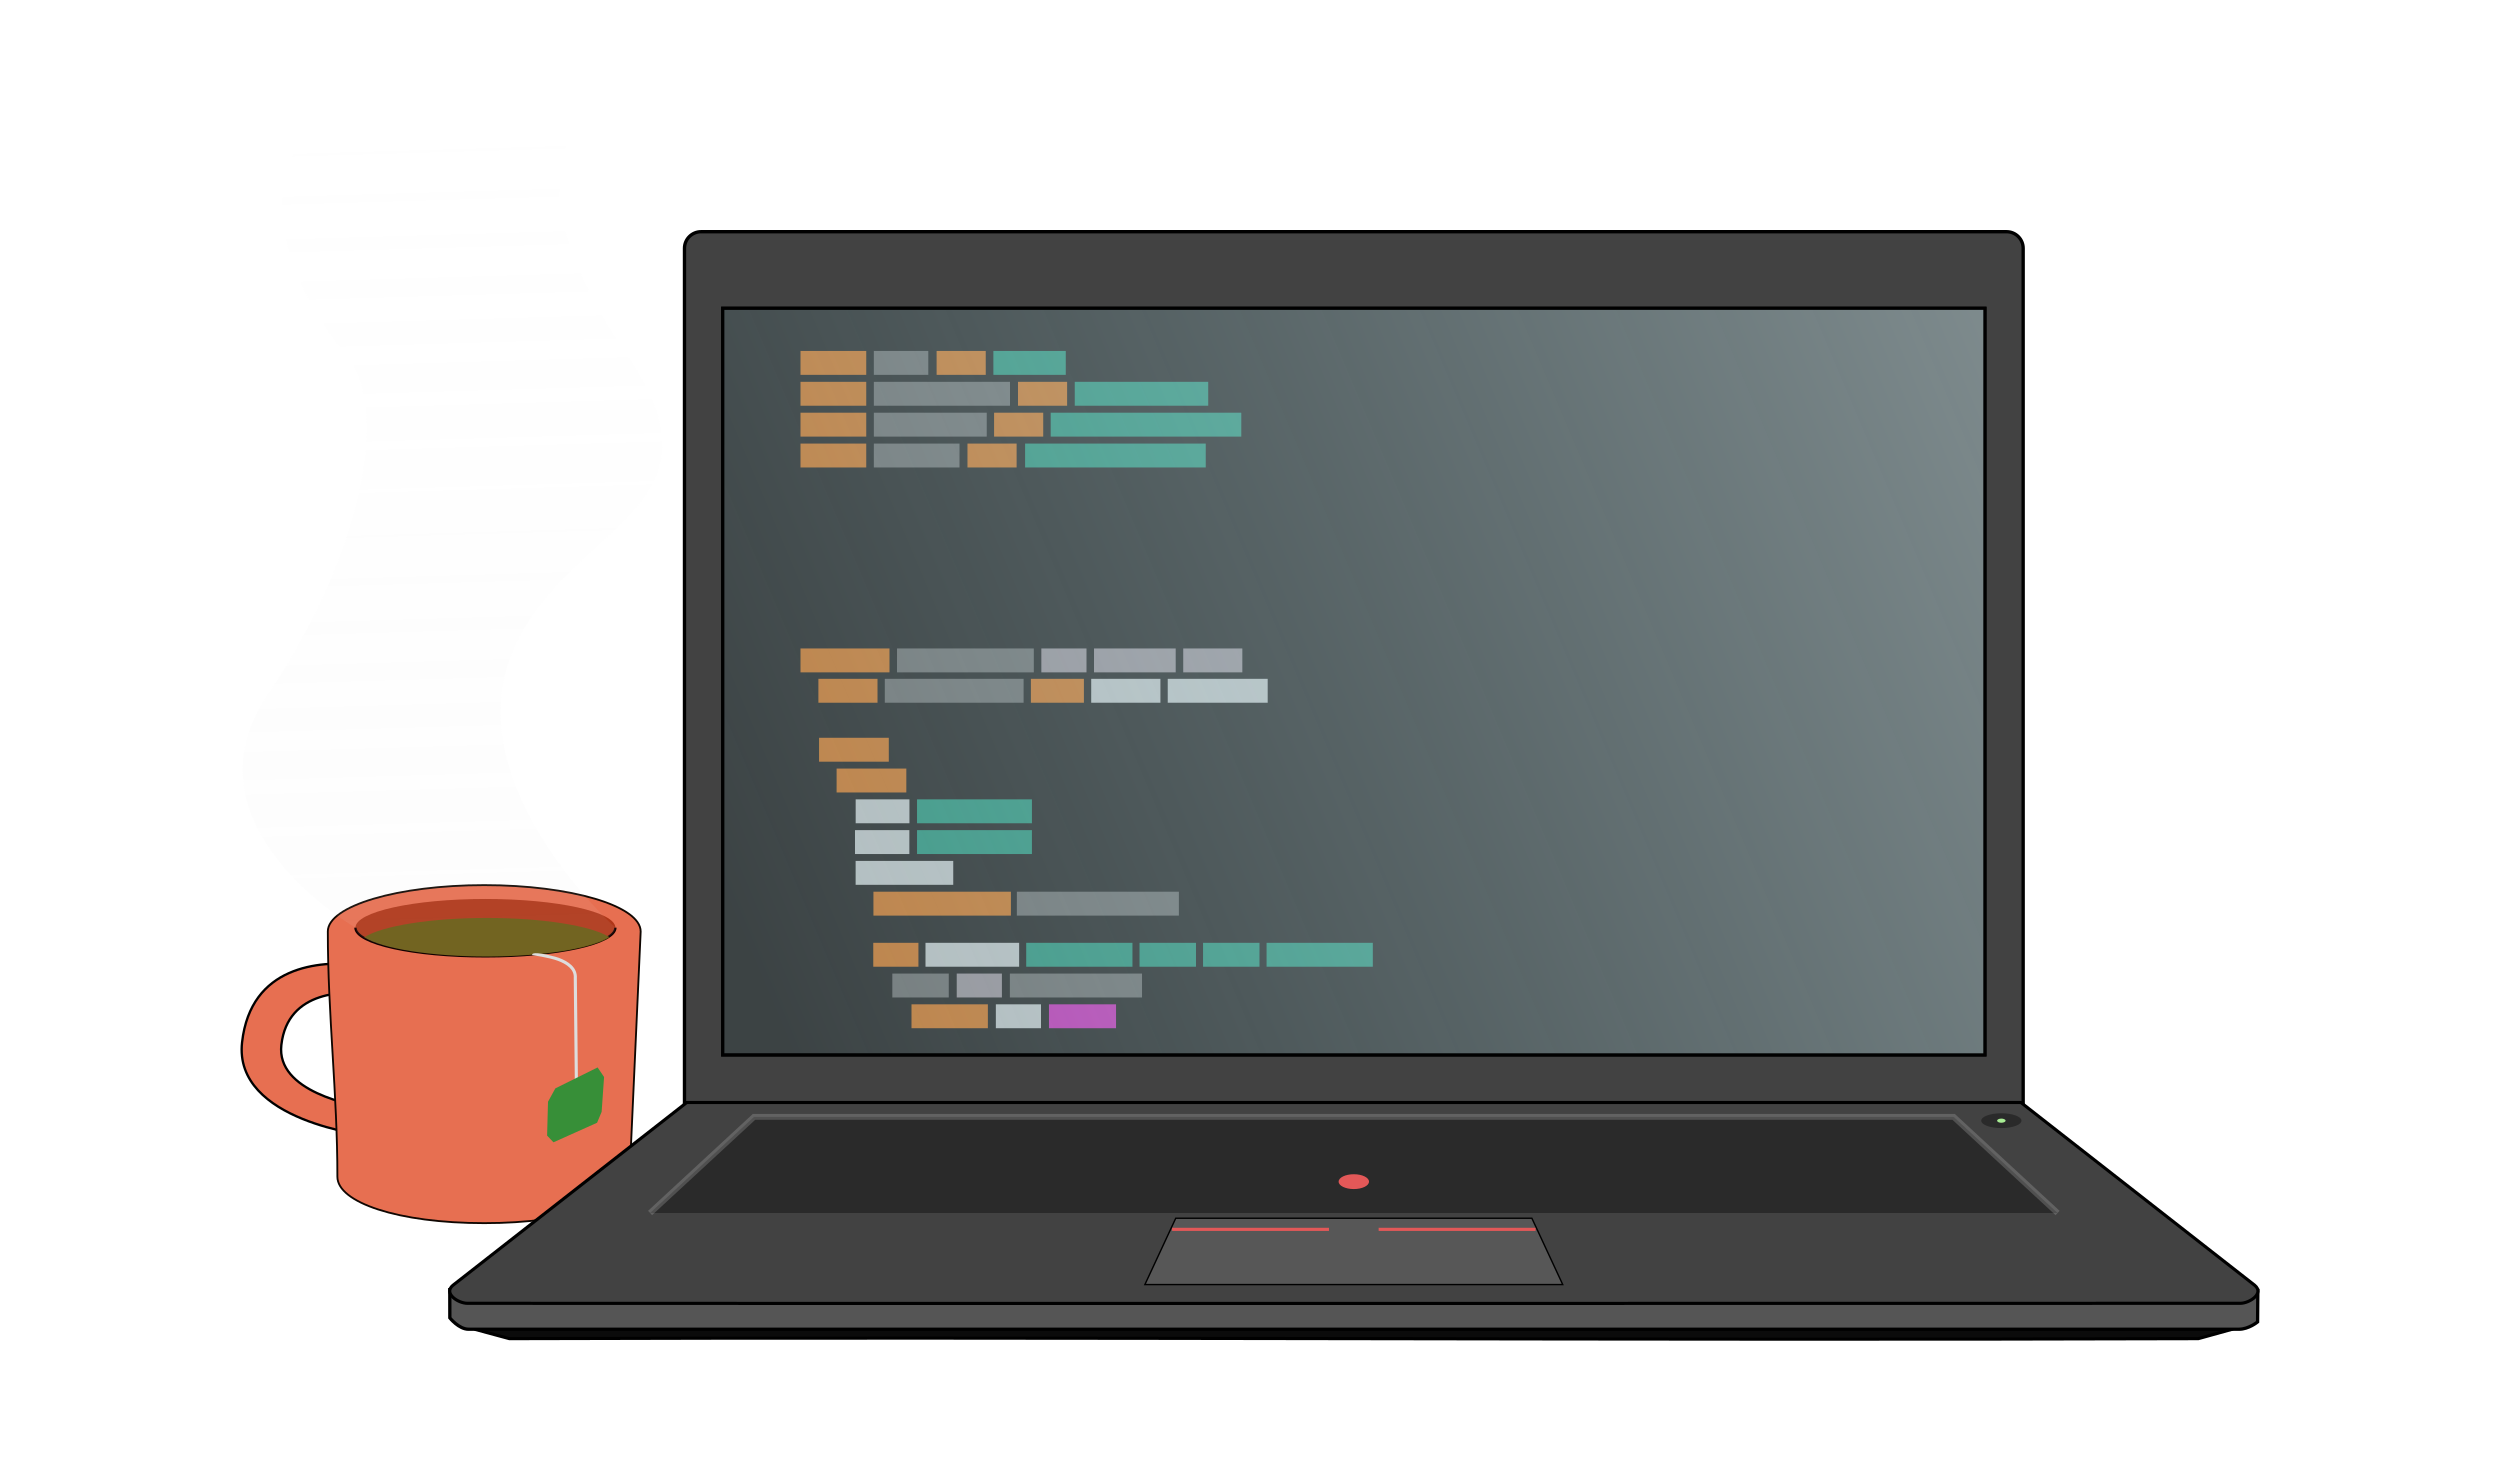
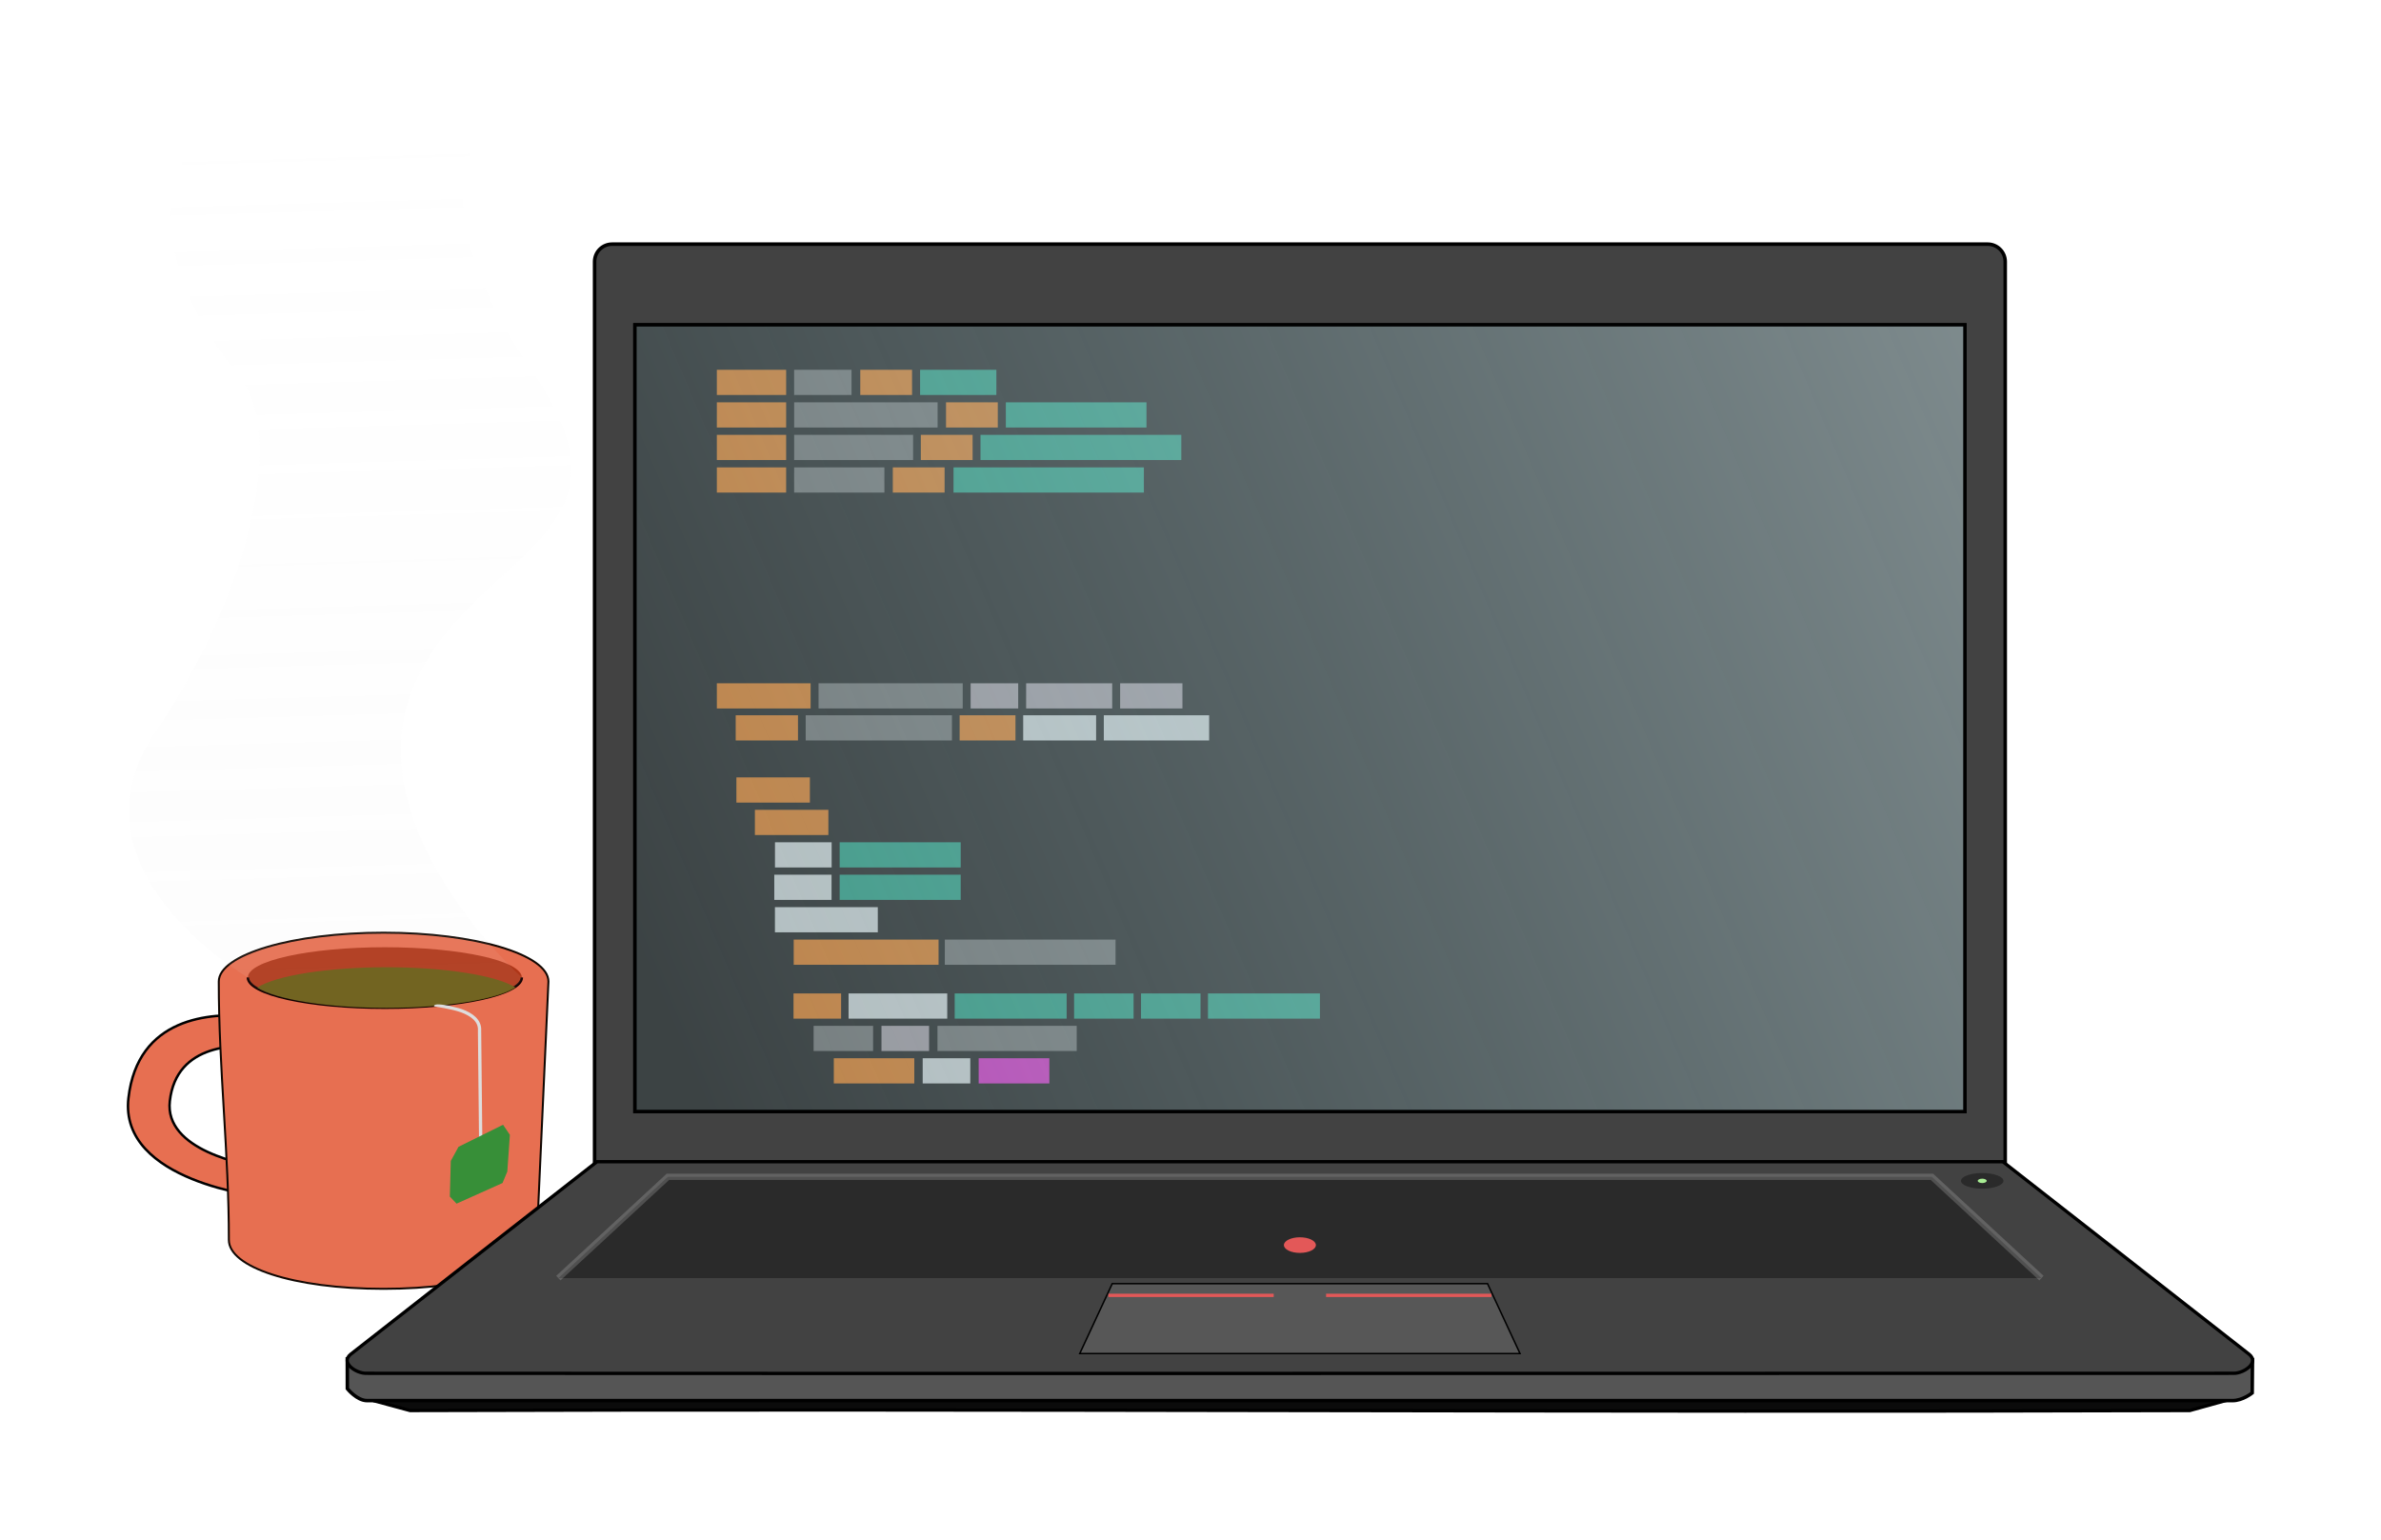
- <svg xmlns="http://www.w3.org/2000/svg" xmlns:xlink="http://www.w3.org/1999/xlink" width="8.32in" height="4.862in" viewBox="0 0 211.324 123.504" version="1.1" id="svg9706">
+ <svg xmlns="http://www.w3.org/2000/svg" xmlns:xlink="http://www.w3.org/1999/xlink" width="7.52in" height="4.862in" viewBox="0 0 191.004 123.504" version="1.1" id="svg9706">
  <defs id="defs9700">
    <linearGradient id="linearGradient11663">
      <stop style="stop-color:#ade2ec;stop-opacity:0.133" offset="0" id="stop11659" />
      <stop id="stop11667" offset="0.925" style="stop-color:#f5f5f5;stop-opacity:0.841" />
      <stop style="stop-color:#ffffff;stop-opacity:0;" offset="1" id="stop11661" />
    </linearGradient>
    <linearGradient xlink:href="#linearGradient11663" id="linearGradient11665-2" x1="45.353" y1="76.584" x2="274.087" y2="-20.431" gradientUnits="userSpaceOnUse" gradientTransform="translate(3.7507182e-6)" />
    <linearGradient gradientTransform="translate(-24.81608,-133.5582)" xlink:href="#linearGradient5832" id="linearGradient5834" x1="43.682" y1="301.628" x2="38.797" y2="135.473" gradientUnits="userSpaceOnUse" />
    <linearGradient id="linearGradient5832">
      <stop style="stop-color:#e3e3e3;stop-opacity:0.181" offset="0" id="stop5828" />
      <stop style="stop-color:#e3e3e3;stop-opacity:0;" offset="1" id="stop5830" />
    </linearGradient>
  </defs>
-   <g id="layer30" transform="translate(20.22641,9.018392)">
+   <g id="layer30" transform="translate(10.06641,9.018392)">
    <path style="fill:#e76f51;fill-opacity:1;stroke:#000000;stroke-width:0.198px;stroke-linecap:butt;stroke-linejoin:miter;stroke-opacity:1" d="m 10.136,72.519 c -3.375,-0.331 -9.168,0.076 -9.907,6.565 -0.765,6.719 10.724,7.91 10.724,7.91 l 0.269,-2.288 C 9.492,84.453 3.101,83.25 3.549,79.32 c 0.533,-4.678 5.436,-4.624 7.854,-4.304 0.373,0.05 0.677,0.104 0.907,0.149 l 0.245,-2.235 c 0,0 -0.704,-0.192 -1.778,-0.336 -0.201,-0.027 -0.416,-0.052 -0.641,-0.075 z" id="path5674-3" />
    <path style="opacity:1;fill:#e76f51;fill-opacity:1;stroke:#100701;stroke-width:0.158;stroke-miterlimit:4;stroke-dasharray:none;stroke-opacity:0.995" d="m 20.7,65.808 c -7.304,1e-5 -13.224,1.756 -13.224,3.923 2.522e-4,0.003 5.028e-4,0.006 7.938e-4,0.009 -0.006,6.907 0.818,13.814 0.808,20.72 8.8e-5,2.167 5.112,3.923 12.415,3.923 7.304,1.8e-5 12.187,-1.759 12.285,-3.923 l 0.94,-20.729 c -9e-5,-2.167 -5.921,-3.923 -13.224,-3.923 z" id="path5580-9" />
    <path style="opacity:1;fill:#af3618;fill-opacity:1;stroke:none;stroke-width:0.083;stroke-miterlimit:4;stroke-dasharray:none;stroke-opacity:1" d="m 31.787,69.404 a 10.987,2.426 0 0 1 -10.987,2.426 10.987,2.426 0 0 1 -10.987,-2.426 10.987,2.426 0 0 1 10.987,-2.426 10.987,2.426 0 0 1 10.987,2.426 z" id="path5578-0" />
    <path style="opacity:1;fill:none;fill-opacity:1;stroke:#120000;stroke-width:0.2;stroke-miterlimit:4;stroke-dasharray:none;stroke-opacity:1" d="m 31.787,69.404 c -5e-6,1.34 -4.919,2.426 -10.987,2.426 -6.068,0 -10.987,-1.086 -10.987,-2.426" id="path5578-1-8" />
    <path style="opacity:1;fill:#695a11;fill-opacity:1;stroke:none;stroke-width:0.083;stroke-miterlimit:4;stroke-dasharray:none;stroke-opacity:1" d="M 20.927,68.581 A 10.987,2.426 0 0 0 10.558,70.213 10.987,2.426 0 0 0 20.927,71.846 10.987,2.426 0 0 0 31.296,70.214 10.987,2.426 0 0 0 20.927,68.581 Z" id="path5578-19-8" />
    <path style="color:#000000;font-style:normal;font-variant:normal;font-weight:normal;font-stretch:normal;font-size:medium;line-height:normal;font-family:sans-serif;font-variant-ligatures:normal;font-variant-position:normal;font-variant-caps:normal;font-variant-numeric:normal;font-variant-alternates:normal;font-feature-settings:normal;text-indent:0;text-align:start;text-decoration:none;text-decoration-line:none;text-decoration-style:solid;text-decoration-color:#000000;letter-spacing:normal;word-spacing:normal;text-transform:none;writing-mode:lr-tb;direction:ltr;text-orientation:mixed;dominant-baseline:auto;baseline-shift:baseline;text-anchor:start;white-space:normal;shape-padding:0;clip-rule:nonzero;display:inline;overflow:visible;visibility:visible;opacity:1;isolation:auto;mix-blend-mode:normal;color-interpolation:sRGB;color-interpolation-filters:linearRGB;solid-color:#000000;solid-opacity:1;vector-effect:none;fill:#dddddd;fill-opacity:1;fill-rule:nonzero;stroke:none;stroke-width:0.265px;stroke-linecap:butt;stroke-linejoin:miter;stroke-miterlimit:4;stroke-dasharray:none;stroke-dashoffset:0;stroke-opacity:1;color-rendering:auto;image-rendering:auto;shape-rendering:auto;text-rendering:auto;enable-background:accumulate" d="m 24.748,71.724 c 0,0 1.415,0.203 2.161,0.476 0.373,0.137 0.737,0.325 0.99,0.568 0.253,0.243 0.399,0.53 0.367,0.91 v 0.006 l 0.105,10.156 0.324,0.887 0.248,-0.092 -0.309,-0.844 -0.104,-10.104 -0.002,0.012 c 0.038,-0.462 -0.153,-0.84 -0.447,-1.123 -0.295,-0.283 -0.689,-0.481 -1.082,-0.625 -0.376,-0.138 -0.766,-0.187 -1.048,-0.281 -1.203,-0.22 -1.206,-0.045 -1.204,0.052 z" id="path6785" />
    <path style="fill:#378f38;fill-opacity:1;stroke:none;stroke-width:0.358px;stroke-linecap:butt;stroke-linejoin:miter;stroke-opacity:1" d="m 26.091,84.119 0.62,-1.13 3.572,-1.77 0.548,0.81 -0.206,2.944 -0.385,0.922 -3.687,1.654 -0.539,-0.567 z" id="path6791" />
    <path style="fill:url(#linearGradient5834);fill-opacity:1;stroke:none;stroke-width:0.265px;stroke-linecap:butt;stroke-linejoin:miter;stroke-opacity:1" d="m 22.923,46.518 c 4.233,-11.113 19.05,-12.12 9.922,-25.4 C 22.764,6.451 28.892,1.349 28.892,1.349 L 6.374,1.142 C 0.685,7.756 5.051,16.223 9.019,20.985 c 3.969,4.763 0.926,17.595 -6.615,28.707 -7.541,11.113 7.408,19.711 7.408,19.711 5e-6,1.34 4.919,2.426 10.987,2.426 6.068,0 10.987,-1.086 10.987,-2.426 0,0 -13.097,-11.774 -8.864,-22.886 z" id="path5793" />
  </g>
-   <g id="layer23" transform="translate(27.96169,-131.2652)" style="display:inline">
+   <g id="layer23" transform="translate(17.80169,-131.2652)" style="display:inline">
    <rect style="opacity:1;vector-effect:none;fill:#424242;fill-opacity:1;stroke:#000000;stroke-width:0.283;stroke-linecap:butt;stroke-linejoin:miter;stroke-miterlimit:4;stroke-dasharray:none;stroke-dashoffset:0;stroke-opacity:1" id="rect10323" width="113.171" height="80.029" x="29.892" y="150.852" ry="1.407" />
    <path style="fill:#0b0b0b;fill-opacity:1;stroke:#000000;stroke-width:0.265px;stroke-linecap:butt;stroke-linejoin:miter;stroke-opacity:1" d="m 12.148,243.635 2.941,0.796 c 47.61,-0.158 95.171,0.158 142.781,0 l 2.935,-0.815" id="path10392-5-6" />
    <path style="opacity:1;vector-effect:none;fill:#555555;fill-opacity:1;stroke:#000000;stroke-width:0.28;stroke-linecap:butt;stroke-linejoin:miter;stroke-miterlimit:4;stroke-dasharray:none;stroke-dashoffset:0;stroke-opacity:1" d="m 10.052,240.291 152.849,0.059 -0.022,2.667 c 0,0 -0.751,0.619 -1.575,0.619 H 11.64 c -0.824,0 -1.584,-0.96 -1.584,-0.96 z" id="rect10325-6-4-5" />
    <path style="opacity:1;vector-effect:none;fill:#424242;fill-opacity:1;stroke:#000000;stroke-width:0.265;stroke-linecap:butt;stroke-linejoin:miter;stroke-miterlimit:4;stroke-dasharray:none;stroke-dashoffset:0;stroke-opacity:1" d="m 30.083,224.467 c 0,0 -14.534,11.353 -19.765,15.453 -0.834,0.687 0.443,1.524 1.223,1.524 54.006,0.034 104.112,-0.006 149.873,0 0.779,-8e-5 2.057,-0.837 1.223,-1.524 -5.231,-4.1 -19.765,-15.453 -19.765,-15.453 z" id="rect10325-7-6" />
  </g>
-   <g id="layer25" transform="translate(20.22641,9.018392)">
+   <g id="layer25" transform="translate(10.06641,9.018392)">
    <path style="fill:#2a2a2a;fill-opacity:1;stroke:none;stroke-width:0.265px;stroke-linecap:butt;stroke-linejoin:miter;stroke-opacity:1" d="m 43.507,85.398 -8.788,8.126 h 53.692 11.604 53.691 L 144.918,85.398 H 100.298 88.127 Z" id="path11594" />
    <path style="fill:none;fill-opacity:1;stroke:#cbcbcb;stroke-width:0.5;stroke-linecap:butt;stroke-linejoin:miter;stroke-miterlimit:4;stroke-dasharray:none;stroke-opacity:0.239" d="m 153.706,93.524 -8.788,-8.126 c -35.872,0 -65.095,0 -101.411,0 l -8.788,8.126" id="path11594-4" />
    <ellipse style="opacity:1;vector-effect:none;fill:#e35858;fill-opacity:1;stroke:none;stroke-width:0.242;stroke-linecap:butt;stroke-linejoin:miter;stroke-miterlimit:4;stroke-dasharray:none;stroke-dashoffset:0;stroke-opacity:0.239" id="path11833" cx="94.212" cy="90.875" rx="1.284" ry="0.627" />
    <ellipse style="opacity:1;vector-effect:none;fill:#2a2a2a;fill-opacity:1;stroke:none;stroke-width:0.279;stroke-linecap:butt;stroke-linejoin:miter;stroke-miterlimit:4;stroke-dasharray:none;stroke-dashoffset:0;stroke-opacity:0.239" id="path11833-9" cx="148.953" cy="85.721" rx="1.702" ry="0.627" />
    <ellipse style="opacity:1;vector-effect:none;fill:#a8ed94;fill-opacity:1;stroke:none;stroke-width:0.068;stroke-linecap:butt;stroke-linejoin:miter;stroke-miterlimit:4;stroke-dasharray:none;stroke-dashoffset:0;stroke-opacity:0.239" id="path11833-9-2" cx="148.953" cy="85.721" rx="0.357" ry="0.176" />
  </g>
-   <g id="layer26" style="display:inline" transform="translate(20.22641,9.018392)">
+   <g id="layer26" style="display:inline" transform="translate(10.06641,9.018392)">
    <path style="fill:#575757;fill-opacity:1;stroke:#000000;stroke-width:0.12px;stroke-linecap:butt;stroke-linejoin:miter;stroke-opacity:1" d="m 79.159,93.967 -2.609,5.61 h 15.939 3.445 15.939 l -2.609,-5.61 H 96.019 92.406 Z" id="path11594-5" />
    <g id="g11916" transform="translate(-0.02846539)">
      <path id="path11874" d="m 78.878,94.908 h 13.263" style="fill:#e35858;fill-opacity:1;stroke:#e35858;stroke-width:0.265px;stroke-linecap:butt;stroke-linejoin:miter;stroke-opacity:1" />
      <path id="path11874-6" d="M 96.34,94.908 H 109.604" style="display:inline;fill:#e35858;fill-opacity:1;stroke:#e35858;stroke-width:0.265px;stroke-linecap:butt;stroke-linejoin:miter;stroke-opacity:1" />
    </g>
  </g>
-   <g id="layer28" transform="translate(20.22641,9.018392)">
+   <g id="layer28" transform="translate(10.06641,9.018392)">
    <rect style="display:inline;opacity:1;vector-effect:none;fill:#2b2b2b;fill-opacity:1;stroke:#000000;stroke-width:0.267;stroke-linecap:butt;stroke-linejoin:miter;stroke-miterlimit:4;stroke-dasharray:none;stroke-dashoffset:0;stroke-opacity:1" id="rect10370-0" width="106.706" height="63.122" x="40.859" y="17.041" />
    <rect style="opacity:1;vector-effect:none;fill:#c17531;fill-opacity:1;stroke:none;stroke-width:0.594;stroke-linecap:butt;stroke-linejoin:miter;stroke-miterlimit:4;stroke-dasharray:none;stroke-dashoffset:0;stroke-opacity:1" id="rect12015" width="5.558" height="2.021" x="47.436" y="20.65" />
    <rect style="opacity:1;vector-effect:none;fill:#c17531;fill-opacity:1;stroke:none;stroke-width:0.514;stroke-linecap:butt;stroke-linejoin:miter;stroke-miterlimit:4;stroke-dasharray:none;stroke-dashoffset:0;stroke-opacity:1" id="rect12015-6" width="4.154" height="2.021" x="58.942" y="20.65" />
    <rect style="opacity:1;vector-effect:none;fill:#6e6e6e;fill-opacity:1;stroke:none;stroke-width:0.541;stroke-linecap:butt;stroke-linejoin:miter;stroke-miterlimit:4;stroke-dasharray:none;stroke-dashoffset:0;stroke-opacity:1" id="rect12015-6-5" width="4.604" height="2.021" x="53.636" y="20.65" />
    <rect style="opacity:1;vector-effect:none;fill:#348f7a;fill-opacity:1;stroke:none;stroke-width:0.623;stroke-linecap:butt;stroke-linejoin:miter;stroke-miterlimit:4;stroke-dasharray:none;stroke-dashoffset:0;stroke-opacity:1" id="rect12015-6-5-7" width="6.119" height="2.021" x="63.742" y="20.65" />
    <rect style="opacity:1;vector-effect:none;fill:#c17531;fill-opacity:1;stroke:none;stroke-width:0.594;stroke-linecap:butt;stroke-linejoin:miter;stroke-miterlimit:4;stroke-dasharray:none;stroke-dashoffset:0;stroke-opacity:1" id="rect12015-8" width="5.558" height="2.021" x="47.436" y="23.26" />
    <rect style="opacity:1;vector-effect:none;fill:#c17531;fill-opacity:1;stroke:none;stroke-width:0.514;stroke-linecap:butt;stroke-linejoin:miter;stroke-miterlimit:4;stroke-dasharray:none;stroke-dashoffset:0;stroke-opacity:1" id="rect12015-6-6" width="4.154" height="2.021" x="65.822" y="23.26" />
    <rect style="opacity:1;vector-effect:none;fill:#6e6e6e;fill-opacity:1;stroke:none;stroke-width:0.855;stroke-linecap:butt;stroke-linejoin:miter;stroke-miterlimit:4;stroke-dasharray:none;stroke-dashoffset:0;stroke-opacity:1" id="rect12015-6-5-0" width="11.509" height="2.021" x="53.636" y="23.26" />
    <rect style="opacity:1;vector-effect:none;fill:#348f7a;fill-opacity:1;stroke:none;stroke-width:0.847;stroke-linecap:butt;stroke-linejoin:miter;stroke-miterlimit:4;stroke-dasharray:none;stroke-dashoffset:0;stroke-opacity:1" id="rect12015-6-5-7-1" width="11.284" height="2.021" x="70.62" y="23.26" />
    <rect style="opacity:1;vector-effect:none;fill:#c17531;fill-opacity:1;stroke:none;stroke-width:0.594;stroke-linecap:butt;stroke-linejoin:miter;stroke-miterlimit:4;stroke-dasharray:none;stroke-dashoffset:0;stroke-opacity:1" id="rect12015-9" width="5.558" height="2.021" x="47.436" y="25.87" />
    <rect style="opacity:1;vector-effect:none;fill:#c17531;fill-opacity:1;stroke:none;stroke-width:0.514;stroke-linecap:butt;stroke-linejoin:miter;stroke-miterlimit:4;stroke-dasharray:none;stroke-dashoffset:0;stroke-opacity:1" id="rect12015-6-4" width="4.154" height="2.021" x="63.801" y="25.87" />
    <rect style="opacity:1;vector-effect:none;fill:#6e6e6e;fill-opacity:1;stroke:none;stroke-width:0.779;stroke-linecap:butt;stroke-linejoin:miter;stroke-miterlimit:4;stroke-dasharray:none;stroke-dashoffset:0;stroke-opacity:1" id="rect12015-6-5-4" width="9.544" height="2.021" x="53.636" y="25.87" />
    <rect style="opacity:1;vector-effect:none;fill:#348f7a;fill-opacity:1;stroke:none;stroke-width:1.012;stroke-linecap:butt;stroke-linejoin:miter;stroke-miterlimit:4;stroke-dasharray:none;stroke-dashoffset:0;stroke-opacity:1" id="rect12015-6-5-7-7" width="16.112" height="2.021" x="68.587" y="25.87" />
    <rect style="opacity:1;vector-effect:none;fill:#c17531;fill-opacity:1;stroke:none;stroke-width:0.594;stroke-linecap:butt;stroke-linejoin:miter;stroke-miterlimit:4;stroke-dasharray:none;stroke-dashoffset:0;stroke-opacity:1" id="rect12015-2" width="5.558" height="2.021" x="47.436" y="28.48" />
    <rect style="opacity:1;vector-effect:none;fill:#c17531;fill-opacity:1;stroke:none;stroke-width:0.514;stroke-linecap:butt;stroke-linejoin:miter;stroke-miterlimit:4;stroke-dasharray:none;stroke-dashoffset:0;stroke-opacity:1" id="rect12015-6-9" width="4.154" height="2.021" x="61.552" y="28.48" />
    <rect style="opacity:1;vector-effect:none;fill:#6e6e6e;fill-opacity:1;stroke:none;stroke-width:0.678;stroke-linecap:butt;stroke-linejoin:miter;stroke-miterlimit:4;stroke-dasharray:none;stroke-dashoffset:0;stroke-opacity:1" id="rect12015-6-5-8" width="7.242" height="2.021" x="53.636" y="28.48" />
    <rect style="opacity:1;vector-effect:none;fill:#348f7a;fill-opacity:1;stroke:none;stroke-width:0.985;stroke-linecap:butt;stroke-linejoin:miter;stroke-miterlimit:4;stroke-dasharray:none;stroke-dashoffset:0;stroke-opacity:1" id="rect12015-6-5-7-2" width="15.27" height="2.021" x="66.424" y="28.48" />
    <rect style="opacity:1;vector-effect:none;fill:#c17531;fill-opacity:1;stroke:none;stroke-width:0.691;stroke-linecap:butt;stroke-linejoin:miter;stroke-miterlimit:4;stroke-dasharray:none;stroke-dashoffset:0;stroke-opacity:1" id="rect12015-7" width="7.523" height="2.021" x="47.436" y="45.801" />
    <rect style="opacity:1;vector-effect:none;fill:#6e6e6e;fill-opacity:1;stroke:none;stroke-width:0.857;stroke-linecap:butt;stroke-linejoin:miter;stroke-miterlimit:4;stroke-dasharray:none;stroke-dashoffset:0;stroke-opacity:1" id="rect12015-7-2" width="11.565" height="2.021" x="55.595" y="45.801" />
    <rect style="opacity:1;vector-effect:none;fill:#948d93;fill-opacity:1;stroke:none;stroke-width:0.492;stroke-linecap:butt;stroke-linejoin:miter;stroke-miterlimit:4;stroke-dasharray:none;stroke-dashoffset:0;stroke-opacity:1" id="rect12015-7-26" width="3.818" height="2.021" x="67.796" y="45.801" />
    <rect style="opacity:1;vector-effect:none;fill:#948d93;fill-opacity:1;stroke:none;stroke-width:0.662;stroke-linecap:butt;stroke-linejoin:miter;stroke-miterlimit:4;stroke-dasharray:none;stroke-dashoffset:0;stroke-opacity:1" id="rect12015-7-26-1" width="6.905" height="2.021" x="72.249" y="45.801" />
    <rect style="opacity:1;vector-effect:none;fill:#948d93;fill-opacity:1;stroke:none;stroke-width:0.563;stroke-linecap:butt;stroke-linejoin:miter;stroke-miterlimit:4;stroke-dasharray:none;stroke-dashoffset:0;stroke-opacity:1" id="rect12015-7-26-0" width="4.997" height="2.021" x="79.791" y="45.801" />
    <rect style="opacity:1;vector-effect:none;fill:#c17531;fill-opacity:1;stroke:none;stroke-width:0.612;stroke-linecap:butt;stroke-linejoin:miter;stroke-miterlimit:4;stroke-dasharray:none;stroke-dashoffset:0;stroke-opacity:1" id="rect12015-7-26-0-6-9" width="5.895" height="2.021" x="49.005" y="53.352" />
    <rect style="opacity:1;vector-effect:none;fill:#c17531;fill-opacity:1;stroke:none;stroke-width:0.612;stroke-linecap:butt;stroke-linejoin:miter;stroke-miterlimit:4;stroke-dasharray:none;stroke-dashoffset:0;stroke-opacity:1" id="rect12015-7-26-0-6-9-4" width="5.895" height="2.021" x="50.488" y="55.954" />
    <rect style="opacity:1;vector-effect:none;fill:#b5b9ba;fill-opacity:1;stroke:none;stroke-width:0.537;stroke-linecap:butt;stroke-linejoin:miter;stroke-miterlimit:4;stroke-dasharray:none;stroke-dashoffset:0;stroke-opacity:1" id="rect12015-7-26-0-6-9-9" width="4.547" height="2.021" x="52.099" y="58.557" />
    <rect style="opacity:1;vector-effect:none;fill:#348f7a;fill-opacity:1;stroke:none;stroke-width:0.785;stroke-linecap:butt;stroke-linejoin:miter;stroke-miterlimit:4;stroke-dasharray:none;stroke-dashoffset:0;stroke-opacity:1" id="rect12015-7-26-0-6-9-9-0" width="9.712" height="2.021" x="57.288" y="58.557" />
    <rect style="opacity:1;vector-effect:none;fill:#b5b9ba;fill-opacity:1;stroke:none;stroke-width:0.54;stroke-linecap:butt;stroke-linejoin:miter;stroke-miterlimit:4;stroke-dasharray:none;stroke-dashoffset:0;stroke-opacity:1" id="rect12015-7-26-0-6-9-9-9" width="4.595" height="2.021" x="52.043" y="61.159" />
    <rect style="opacity:1;vector-effect:none;fill:#348f7a;fill-opacity:1;stroke:none;stroke-width:0.785;stroke-linecap:butt;stroke-linejoin:miter;stroke-miterlimit:4;stroke-dasharray:none;stroke-dashoffset:0;stroke-opacity:1" id="rect12015-7-26-0-6-9-9-0-1" width="9.712" height="2.021" x="57.288" y="61.159" />
    <rect style="opacity:1;vector-effect:none;fill:#b5b9ba;fill-opacity:1;stroke:none;stroke-width:0.724;stroke-linecap:butt;stroke-linejoin:miter;stroke-miterlimit:4;stroke-dasharray:none;stroke-dashoffset:0;stroke-opacity:1" id="rect12015-7-26-0-6-9-9-9-7" width="8.253" height="2.021" x="52.096" y="63.761" />
    <rect style="opacity:1;vector-effect:none;fill:#6e6e6e;fill-opacity:1;stroke:none;stroke-width:0.933;stroke-linecap:butt;stroke-linejoin:miter;stroke-miterlimit:4;stroke-dasharray:none;stroke-dashoffset:0;stroke-opacity:1" id="rect12015-7-26-0-6-9-9-9-7-7-1" width="13.698" height="2.021" x="65.727" y="66.364" />
    <rect style="opacity:1;vector-effect:none;fill:#c17531;fill-opacity:1;stroke:none;stroke-width:0.859;stroke-linecap:butt;stroke-linejoin:miter;stroke-miterlimit:4;stroke-dasharray:none;stroke-dashoffset:0;stroke-opacity:1" id="rect12015-7-26-0-6-9-9-9-7-7-15" width="11.621" height="2.021" x="53.602" y="66.364" />
    <rect style="opacity:1;vector-effect:none;fill:#c17531;fill-opacity:1;stroke:none;stroke-width:0.492;stroke-linecap:butt;stroke-linejoin:miter;stroke-miterlimit:4;stroke-dasharray:none;stroke-dashoffset:0;stroke-opacity:1" id="rect12015-7-26-0-6-9-9-9-7-7" width="3.818" height="2.021" x="53.587" y="70.685" />
    <rect style="opacity:1;vector-effect:none;fill:#b5b9ba;fill-opacity:1;stroke:none;stroke-width:0.709;stroke-linecap:butt;stroke-linejoin:miter;stroke-miterlimit:4;stroke-dasharray:none;stroke-dashoffset:0;stroke-opacity:1" id="rect12015-7-26-0-6-9-9-9-7-7-9" width="7.916" height="2.021" x="58.003" y="70.685" />
    <rect style="opacity:1;vector-effect:none;fill:#348f7a;fill-opacity:1;stroke:none;stroke-width:0.755;stroke-linecap:butt;stroke-linejoin:miter;stroke-miterlimit:4;stroke-dasharray:none;stroke-dashoffset:0;stroke-opacity:1" id="rect12015-7-26-0-6-9-9-9-7-7-7" width="8.982" height="2.021" x="66.517" y="70.685" />
    <rect style="opacity:1;vector-effect:none;fill:#348f7a;fill-opacity:1;stroke:none;stroke-width:0.551;stroke-linecap:butt;stroke-linejoin:miter;stroke-miterlimit:4;stroke-dasharray:none;stroke-dashoffset:0;stroke-opacity:1" id="rect12015-7-26-0-6-9-9-9-7-7-7-7" width="4.772" height="2.021" x="76.097" y="70.685" />
    <rect style="opacity:1;vector-effect:none;fill:#348f7a;fill-opacity:1;stroke:none;stroke-width:0.551;stroke-linecap:butt;stroke-linejoin:miter;stroke-miterlimit:4;stroke-dasharray:none;stroke-dashoffset:0;stroke-opacity:1" id="rect12015-7-26-0-6-9-9-9-7-7-7-7-6" width="4.772" height="2.021" x="81.467" y="70.685" />
    <rect style="opacity:1;vector-effect:none;fill:#348f7a;fill-opacity:1;stroke:none;stroke-width:0.755;stroke-linecap:butt;stroke-linejoin:miter;stroke-miterlimit:4;stroke-dasharray:none;stroke-dashoffset:0;stroke-opacity:1" id="rect12015-7-26-0-6-9-9-9-7-7-7-73" width="8.982" height="2.021" x="86.837" y="70.685" />
    <rect style="opacity:1;vector-effect:none;fill:#6e6e6e;fill-opacity:1;stroke:none;stroke-width:0.551;stroke-linecap:butt;stroke-linejoin:miter;stroke-miterlimit:4;stroke-dasharray:none;stroke-dashoffset:0;stroke-opacity:1" id="rect12015-7-26-0-6-9-9-9-7-7-7-7-65" width="4.772" height="2.021" x="55.199" y="73.284" />
    <rect style="opacity:1;vector-effect:none;fill:#948d93;fill-opacity:1;stroke:none;stroke-width:0.492;stroke-linecap:butt;stroke-linejoin:miter;stroke-miterlimit:4;stroke-dasharray:none;stroke-dashoffset:0;stroke-opacity:1" id="rect12015-7-26-0-6-9-9-9-7-7-3" width="3.818" height="2.021" x="60.644" y="73.284" />
    <rect style="opacity:1;vector-effect:none;fill:#6e6e6e;fill-opacity:1;stroke:none;stroke-width:0.842;stroke-linecap:butt;stroke-linejoin:miter;stroke-miterlimit:4;stroke-dasharray:none;stroke-dashoffset:0;stroke-opacity:1" id="rect12015-7-26-0-6-9-9-9-7-7-9-9" width="11.172" height="2.021" x="65.135" y="73.284" />
    <rect style="opacity:1;vector-effect:none;fill:#c17531;fill-opacity:1;stroke:none;stroke-width:0.64;stroke-linecap:butt;stroke-linejoin:miter;stroke-miterlimit:4;stroke-dasharray:none;stroke-dashoffset:0;stroke-opacity:1" id="rect12015-7-26-0-6-9-9-9-7-7-9-4" width="6.456" height="2.021" x="56.82" y="75.884" />
    <rect style="opacity:1;vector-effect:none;fill:#b5b9ba;fill-opacity:1;stroke:none;stroke-width:0.492;stroke-linecap:butt;stroke-linejoin:miter;stroke-miterlimit:4;stroke-dasharray:none;stroke-dashoffset:0;stroke-opacity:1" id="rect12015-7-26-0-6-9-9-9-7-7-8" width="3.818" height="2.021" x="63.95" y="75.884" />
    <rect style="opacity:1;vector-effect:none;fill:#b83aae;fill-opacity:1;stroke:none;stroke-width:0.6;stroke-linecap:butt;stroke-linejoin:miter;stroke-miterlimit:4;stroke-dasharray:none;stroke-dashoffset:0;stroke-opacity:1" id="rect12015-7-26-0-6-9-9-9-7-7-7-7-65-1" width="5.67" height="2.021" x="68.441" y="75.884" />
    <rect style="opacity:1;vector-effect:none;fill:#c17531;fill-opacity:1;stroke:none;stroke-width:0.563;stroke-linecap:butt;stroke-linejoin:miter;stroke-miterlimit:4;stroke-dasharray:none;stroke-dashoffset:0;stroke-opacity:1" id="rect12015-7-26-0-6" width="4.997" height="2.021" x="48.949" y="48.368" />
    <rect style="opacity:1;vector-effect:none;fill:#6e6e6e;fill-opacity:1;stroke:none;stroke-width:0.863;stroke-linecap:butt;stroke-linejoin:miter;stroke-miterlimit:4;stroke-dasharray:none;stroke-dashoffset:0;stroke-opacity:1" id="rect12015-7-26-0-6-1" width="11.733" height="2.021" x="54.563" y="48.368" />
    <rect style="opacity:1;vector-effect:none;fill:#c17531;fill-opacity:1;stroke:none;stroke-width:0.533;stroke-linecap:butt;stroke-linejoin:miter;stroke-miterlimit:4;stroke-dasharray:none;stroke-dashoffset:0;stroke-opacity:1" id="rect12015-7-26-0-6-5" width="4.481" height="2.021" x="66.913" y="48.368" />
    <rect style="opacity:1;vector-effect:none;fill:#b5b9ba;fill-opacity:1;stroke:none;stroke-width:0.61;stroke-linecap:butt;stroke-linejoin:miter;stroke-miterlimit:4;stroke-dasharray:none;stroke-dashoffset:0;stroke-opacity:1" id="rect12015-7-26-0-6-5-2" width="5.851" height="2.021" x="72.012" y="48.368" />
    <rect style="opacity:1;vector-effect:none;fill:#b5b9ba;fill-opacity:1;stroke:none;stroke-width:0.733;stroke-linecap:butt;stroke-linejoin:miter;stroke-miterlimit:4;stroke-dasharray:none;stroke-dashoffset:0;stroke-opacity:1" id="rect12015-7-26-0-6-5-9" width="8.45" height="2.021" x="78.481" y="48.368" />
  </g>
-   <g id="layer27" style="display:inline" transform="translate(20.22641,9.018392)">
+   <g id="layer27" style="display:inline" transform="translate(10.06641,9.018392)">
    <rect style="display:inline;opacity:1;vector-effect:none;fill:url(#linearGradient11665-2);fill-opacity:1;stroke:#000000;stroke-width:0.267;stroke-linecap:butt;stroke-linejoin:miter;stroke-miterlimit:4;stroke-dasharray:none;stroke-dashoffset:0;stroke-opacity:1" id="rect10370-0-4" width="106.706" height="63.122" x="40.859" y="17.041" />
  </g>
</svg>
